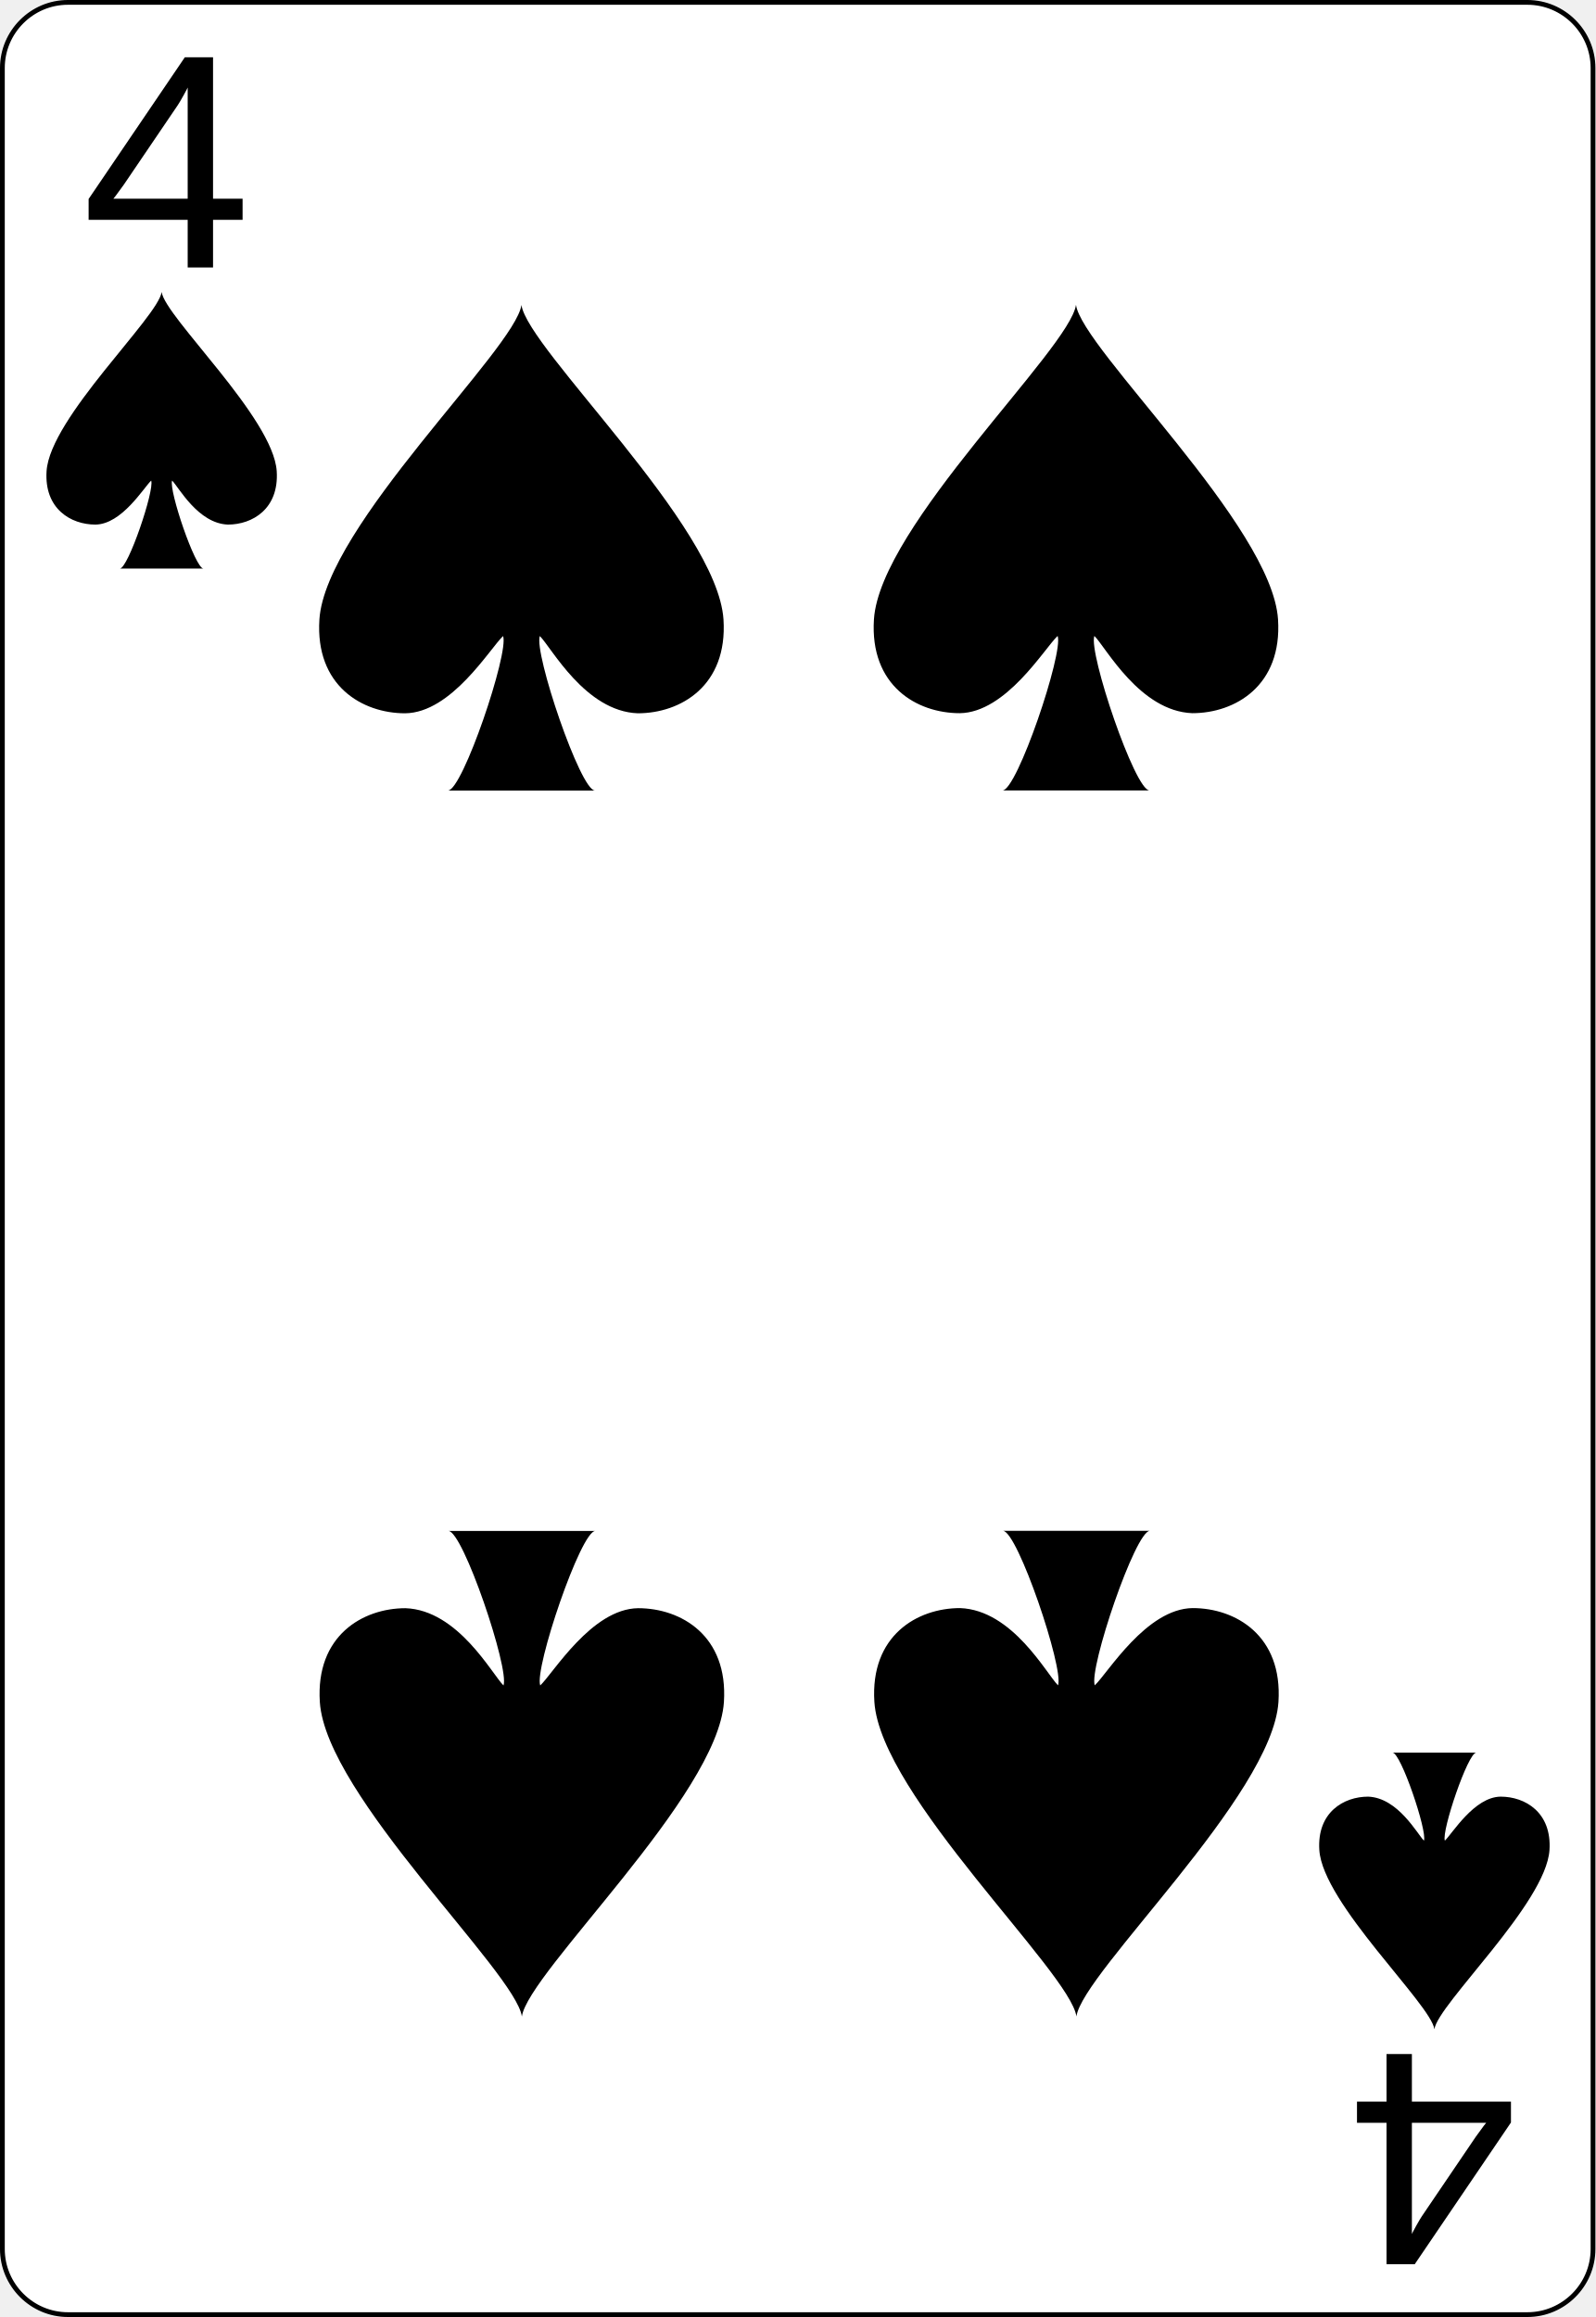
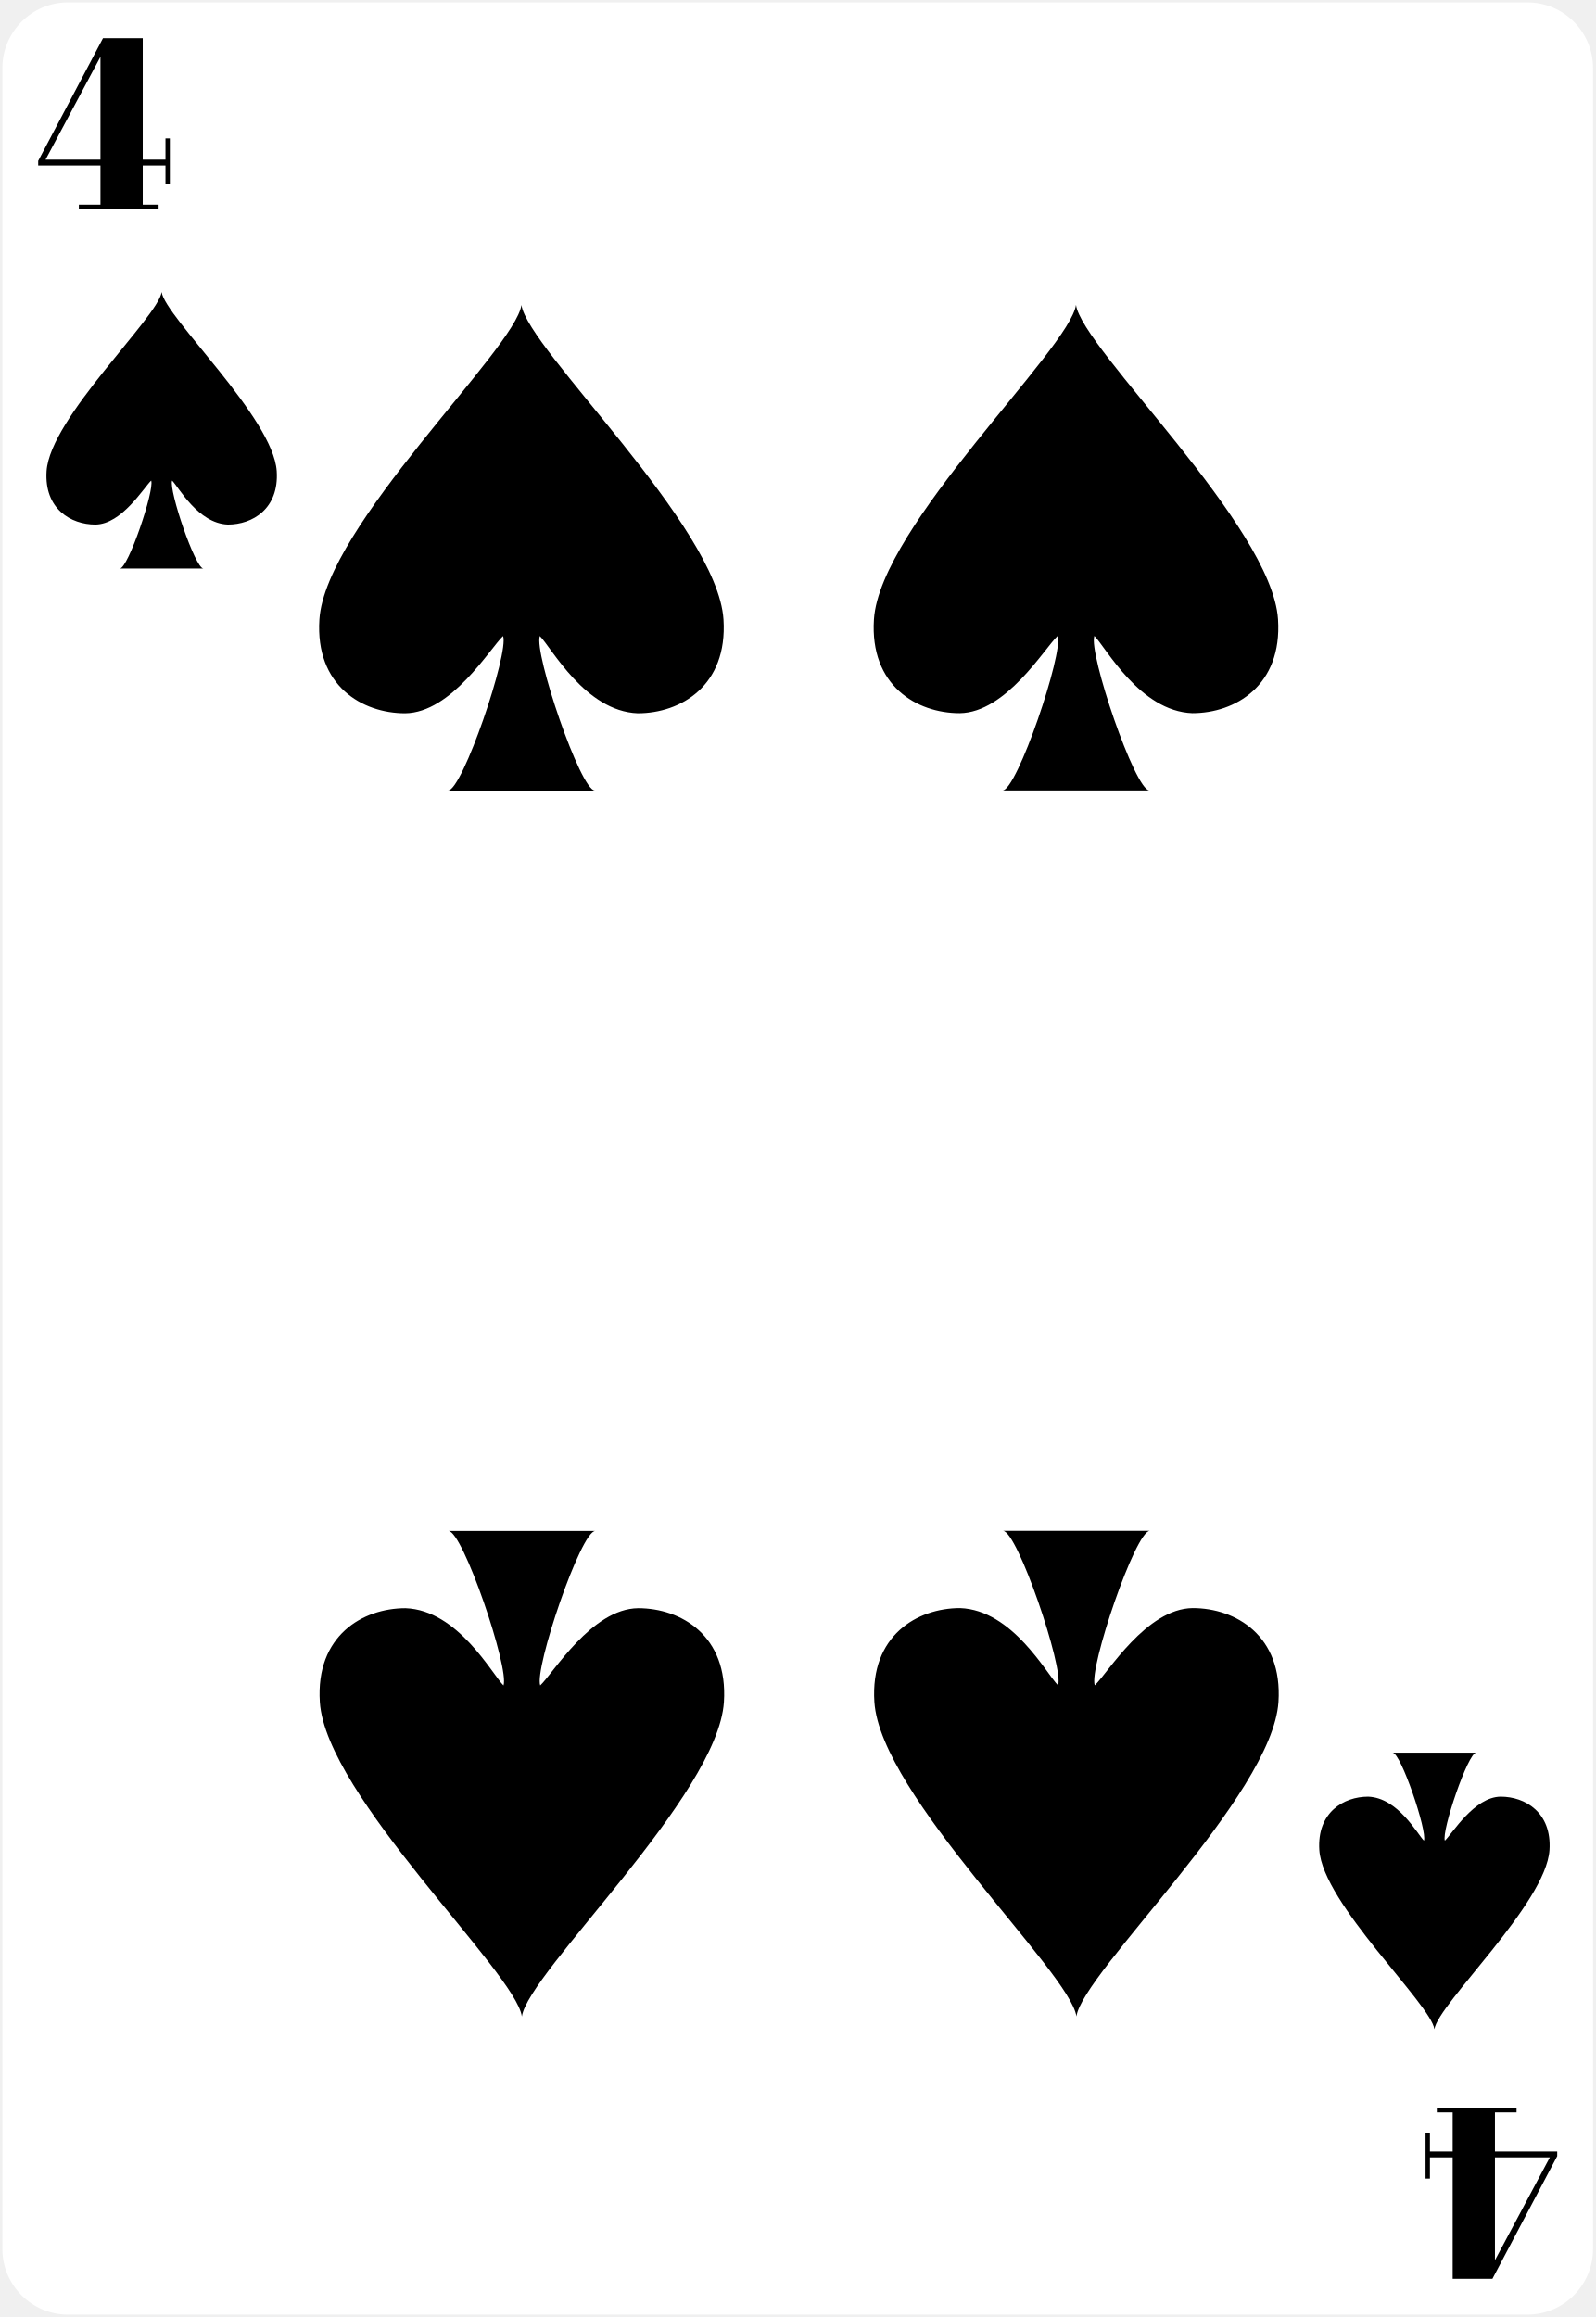
<svg xmlns="http://www.w3.org/2000/svg" width="167.087pt" height="242.667pt" viewBox="0 0 167.087 242.667" xml:space="preserve" id="svg2" version="1.1">
  <defs id="defs41" />
  <g id="Layer_x0020_1" style="fill-rule:nonzero;clip-rule:nonzero;stroke:#000000;stroke-miterlimit:4;">
-     <path style="fill:#FFFFFF;stroke-width:0.5;" d="M166.837,235.548c0,3.777-3.087,6.869-6.871,6.869H7.111c-3.775,0-6.861-3.092-6.861-6.869V7.12C0.25,3.343,3.336,0.25,7.111,0.25h152.855    c3.784,0,6.871,3.093,6.871,6.87v228.428z" id="path5" />
+     <path style="fill:#FFFFFF;stroke-width:0.5;stroke:none" d="M166.837,235.548c0,3.777-3.087,6.869-6.871,6.869H7.111c-3.775,0-6.861-3.092-6.861-6.869V7.12C0.25,3.343,3.336,0.25,7.111,0.25h152.855    c3.784,0,6.871,3.093,6.871,6.87v228.428z" id="path5" />
    <g style="stroke:none;" id="g7">
      <g id="g9">
				
			</g>
    </g>
    <g id="g15">
			
		</g>
    <g id="g19">
			
		</g>
    <g style="stroke:none;" id="g23">
      <g id="g25">
				
			</g>
    </g>
    <g style="stroke:none;" id="g31">
      <g id="g33">
				
			</g>
    </g>
  </g>
-   <text xml:space="preserve" style="font-size:32px;font-style:normal;font-weight:normal;line-height:125%;letter-spacing:0px;word-spacing:0px;fill:#000000;fill-opacity:1;stroke:none;font-family:Bitstream Vera Sans" x="8.547" y="28.013" id="text3788">
-     <tspan id="tspan3790" x="8.547" y="28.013" style="font-style:normal;font-variant:normal;font-weight:normal;font-stretch:normal;font-family:Arial;-inkscape-font-specification:Arial">4</tspan>
-   </text>
+   <g id="rank-index" style="fill:#000000;stroke:none">
+     <path id="rank-index-top" d="M8.259 21.92V21.434H10.521V17.338H4V16.851L10.786 4H14.949V16.723H17.331V14.496H17.789V19.232H17.331V17.338H14.949V21.434H16.61V21.92ZM4.77 16.723H10.521V5.946Z" />
+     <path id="rank-index-bottom" d="M8.259 21.92V21.434H10.521V17.338H4V16.851L10.786 4H14.949V16.723H17.331V14.496H17.789V19.232H17.331V17.338H14.949V21.434H16.61V21.92ZM4.77 16.723H10.521V5.946Z" transform="rotate(180,83.54346,121.3335)" />
+   </g>
  <g transform="matrix(1.508595,0,0,1.379325,16.92904,45.0659)" id="layer1-7">
    <path id="sl" d="M 7.989,3.103 C 7.747,-0.954 0.242,-8.59 0,-10.5 c -0.242,1.909 -7.747,9.545 -7.989,13.603 -0.169,2.868 1.695,4.057 3.39,4.057 1.835,-0.022 3.351,-2.801 3.873,-3.341 0.242,0.716 -1.603,6.682 -2.179,6.682 l 5.811,0 C 2.33,10.501 0.485,4.535 0.727,3.819 1.184,4.315 2.524,7.077 4.601,7.16 6.295,7.159 8.158,5.971 7.989,3.103 z" style="fill:#000000" />
  </g>
  <g transform="matrix(2.648679,0,0,2.421718,54.61089,57.36599)" id="layer1-7-88">
    <path id="sl-4" d="M 7.989,3.103 C 7.747,-0.954 0.242,-8.59 0,-10.5 c -0.242,1.909 -7.747,9.545 -7.989,13.603 -0.169,2.868 1.695,4.057 3.39,4.057 1.835,-0.022 3.351,-2.801 3.873,-3.341 0.242,0.716 -1.603,6.682 -2.179,6.682 l 5.811,0 C 2.33,10.501 0.485,4.535 0.727,3.819 1.184,4.315 2.524,7.077 4.601,7.16 6.295,7.159 8.158,5.971 7.989,3.103 z" style="fill:#000000" />
  </g>
-   <text xml:space="preserve" style="font-size:32px;font-style:normal;font-weight:normal;line-height:125%;letter-spacing:0px;word-spacing:0px;fill:#000000;fill-opacity:1;stroke:none;font-family:Bitstream Vera Sans" x="-158.978" y="-215.124" id="text3788-7" transform="scale(-1,-1)">
-     <tspan id="tspan3790-6" x="-158.978" y="-215.124" style="font-style:normal;font-variant:normal;font-weight:normal;font-stretch:normal;font-family:Arial;-inkscape-font-specification:Arial">4</tspan>
-   </text>
  <g transform="matrix(-1.508595,0,0,-1.379325,150.2251,198.0441)" id="layer1-7-3">
    <path id="sl-1" d="M 7.989,3.103 C 7.747,-0.954 0.242,-8.59 0,-10.5 c -0.242,1.909 -7.747,9.545 -7.989,13.603 -0.169,2.868 1.695,4.057 3.39,4.057 1.835,-0.022 3.351,-2.801 3.873,-3.341 0.242,0.716 -1.603,6.682 -2.179,6.682 l 5.811,0 C 2.33,10.501 0.485,4.535 0.727,3.819 1.184,4.315 2.524,7.077 4.601,7.16 6.295,7.159 8.158,5.971 7.989,3.103 z" style="fill:#000000" />
  </g>
  <g transform="matrix(-2.648679,0,0,-2.421718,54.65613,185.7713)" id="layer1-7-88-7">
    <path id="sl-4-5" d="M 7.989,3.103 C 7.747,-0.954 0.242,-8.59 0,-10.5 c -0.242,1.909 -7.747,9.545 -7.989,13.603 -0.169,2.868 1.695,4.057 3.39,4.057 1.835,-0.022 3.351,-2.801 3.873,-3.341 0.242,0.716 -1.603,6.682 -2.179,6.682 l 5.811,0 C 2.33,10.501 0.485,4.535 0.727,3.819 1.184,4.315 2.524,7.077 4.601,7.16 6.295,7.159 8.158,5.971 7.989,3.103 z" style="fill:#000000" />
  </g>
  <g transform="matrix(2.648679,0,0,2.421718,112.688,57.35436)" id="layer1-7-88-1">
    <path id="sl-4-4" d="M 7.989,3.103 C 7.747,-0.954 0.242,-8.59 0,-10.5 c -0.242,1.909 -7.747,9.545 -7.989,13.603 -0.169,2.868 1.695,4.057 3.39,4.057 1.835,-0.022 3.351,-2.801 3.873,-3.341 0.242,0.716 -1.603,6.682 -2.179,6.682 l 5.811,0 C 2.33,10.501 0.485,4.535 0.727,3.819 1.184,4.315 2.524,7.077 4.601,7.16 6.295,7.159 8.158,5.971 7.989,3.103 z" style="fill:#000000" />
  </g>
  <g transform="matrix(-2.648679,0,0,-2.421718,112.7332,185.7597)" id="layer1-7-88-7-9">
    <path id="sl-4-5-2" d="M 7.989,3.103 C 7.747,-0.954 0.242,-8.59 0,-10.5 c -0.242,1.909 -7.747,9.545 -7.989,13.603 -0.169,2.868 1.695,4.057 3.39,4.057 1.835,-0.022 3.351,-2.801 3.873,-3.341 0.242,0.716 -1.603,6.682 -2.179,6.682 l 5.811,0 C 2.33,10.501 0.485,4.535 0.727,3.819 1.184,4.315 2.524,7.077 4.601,7.16 6.295,7.159 8.158,5.971 7.989,3.103 z" style="fill:#000000" />
  </g>
</svg>
